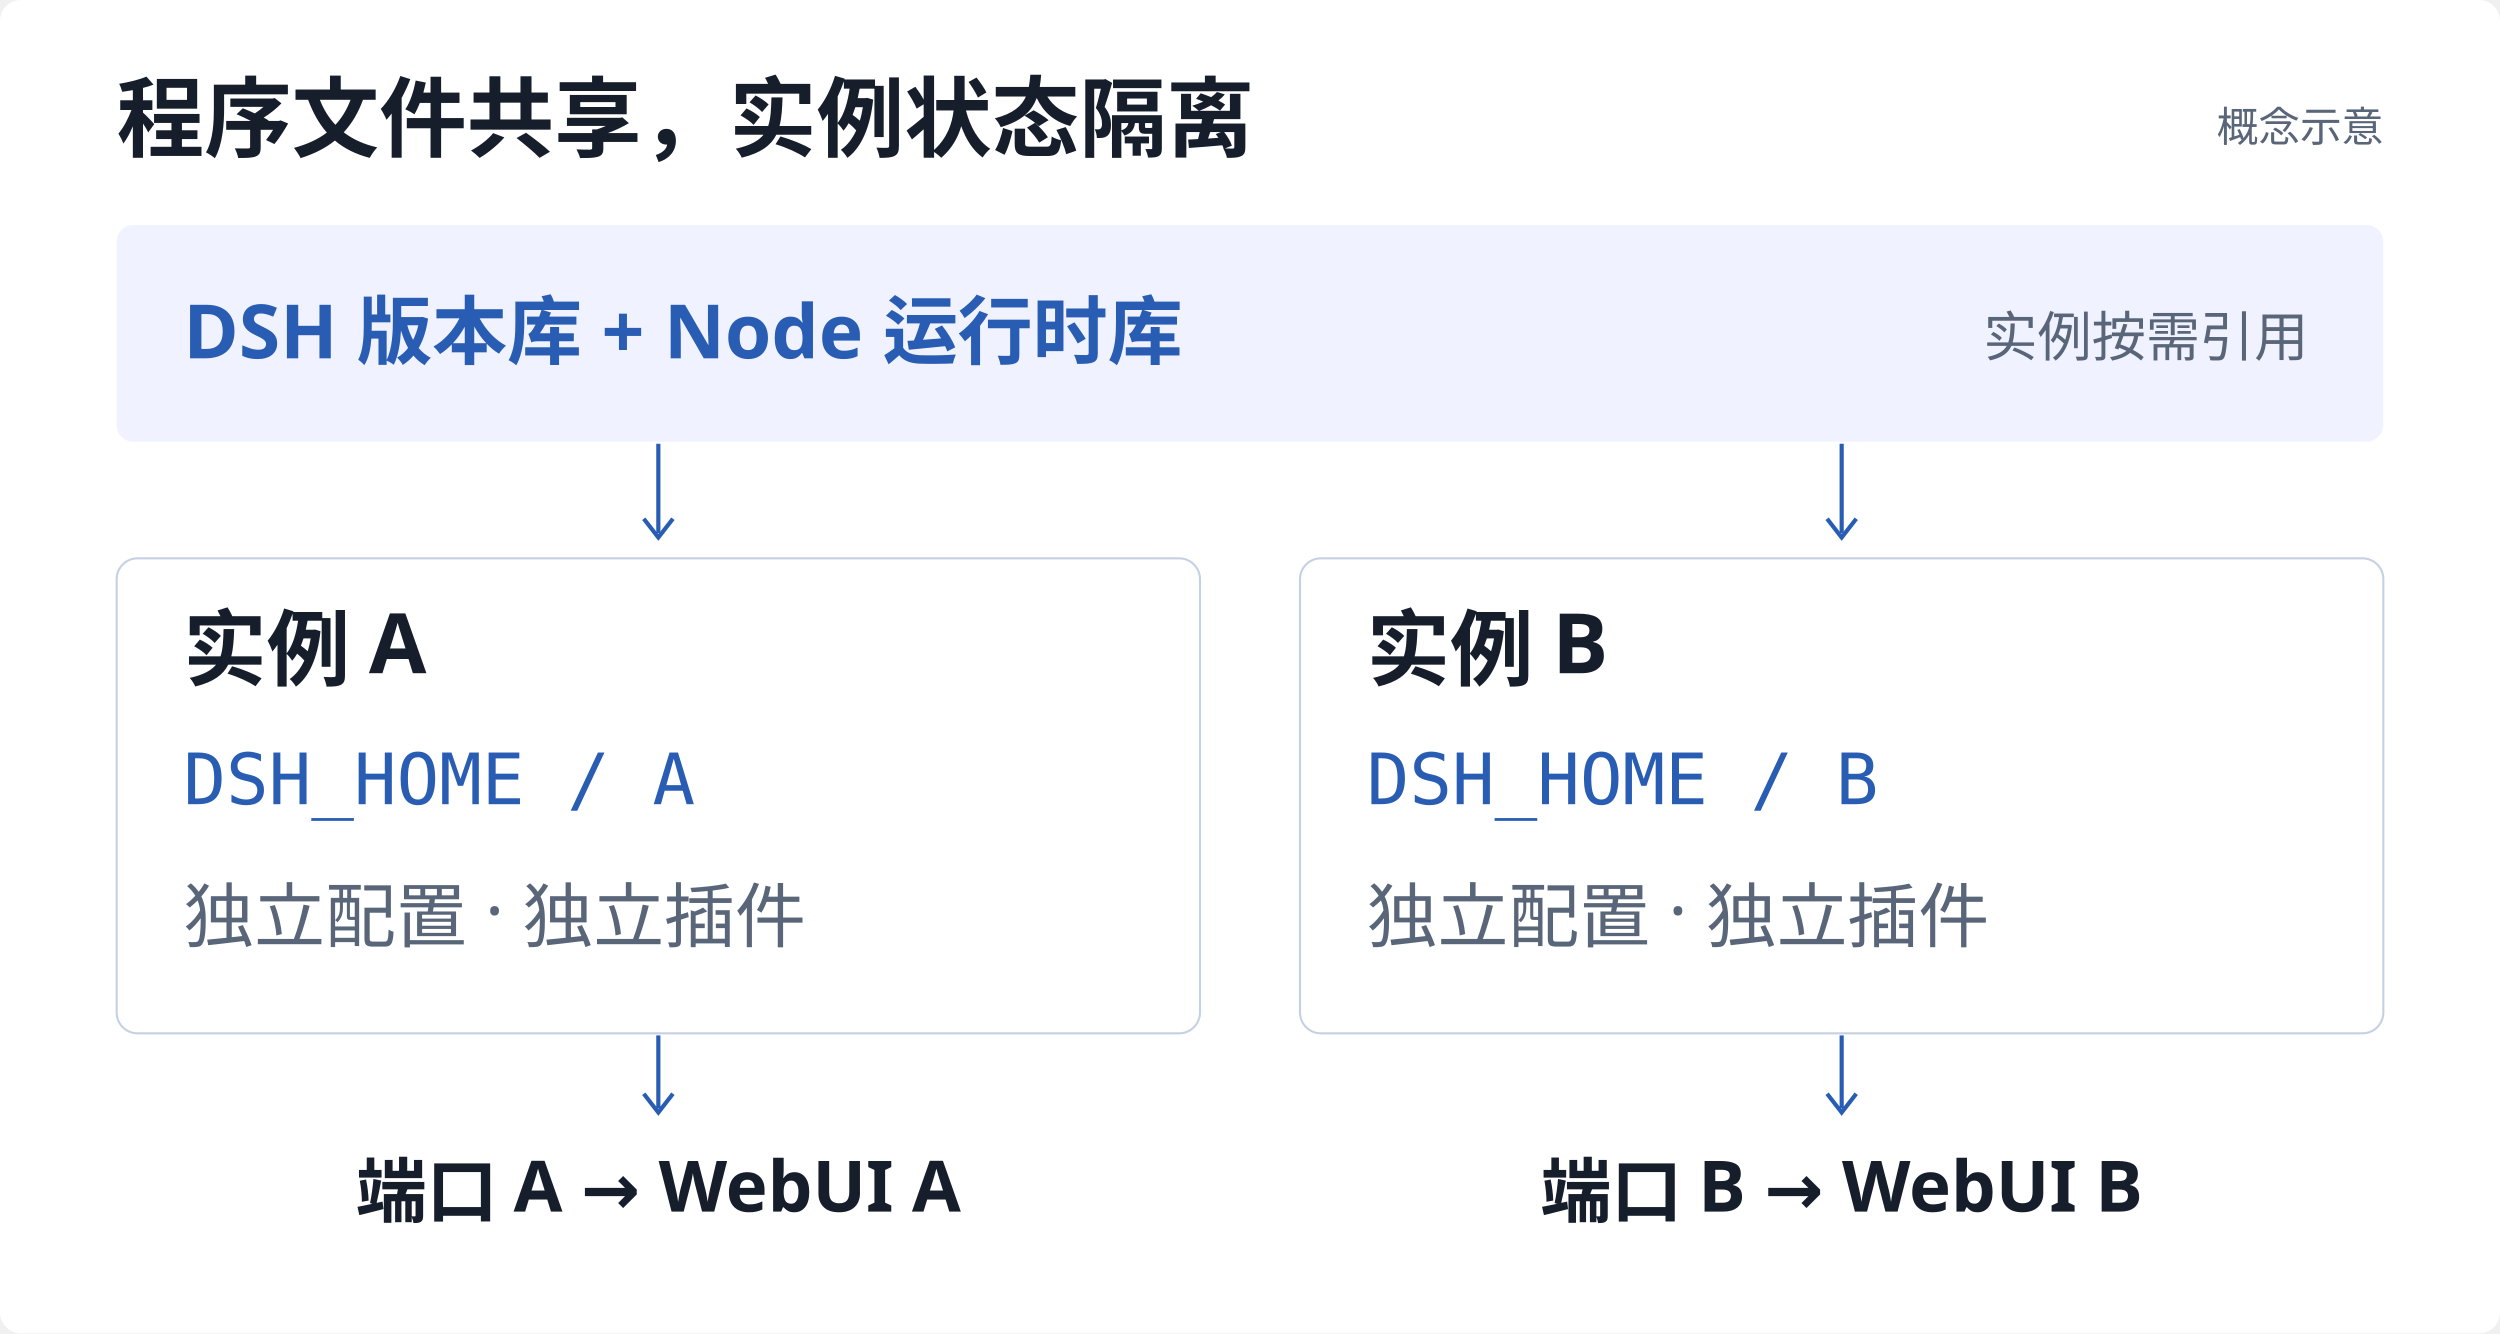
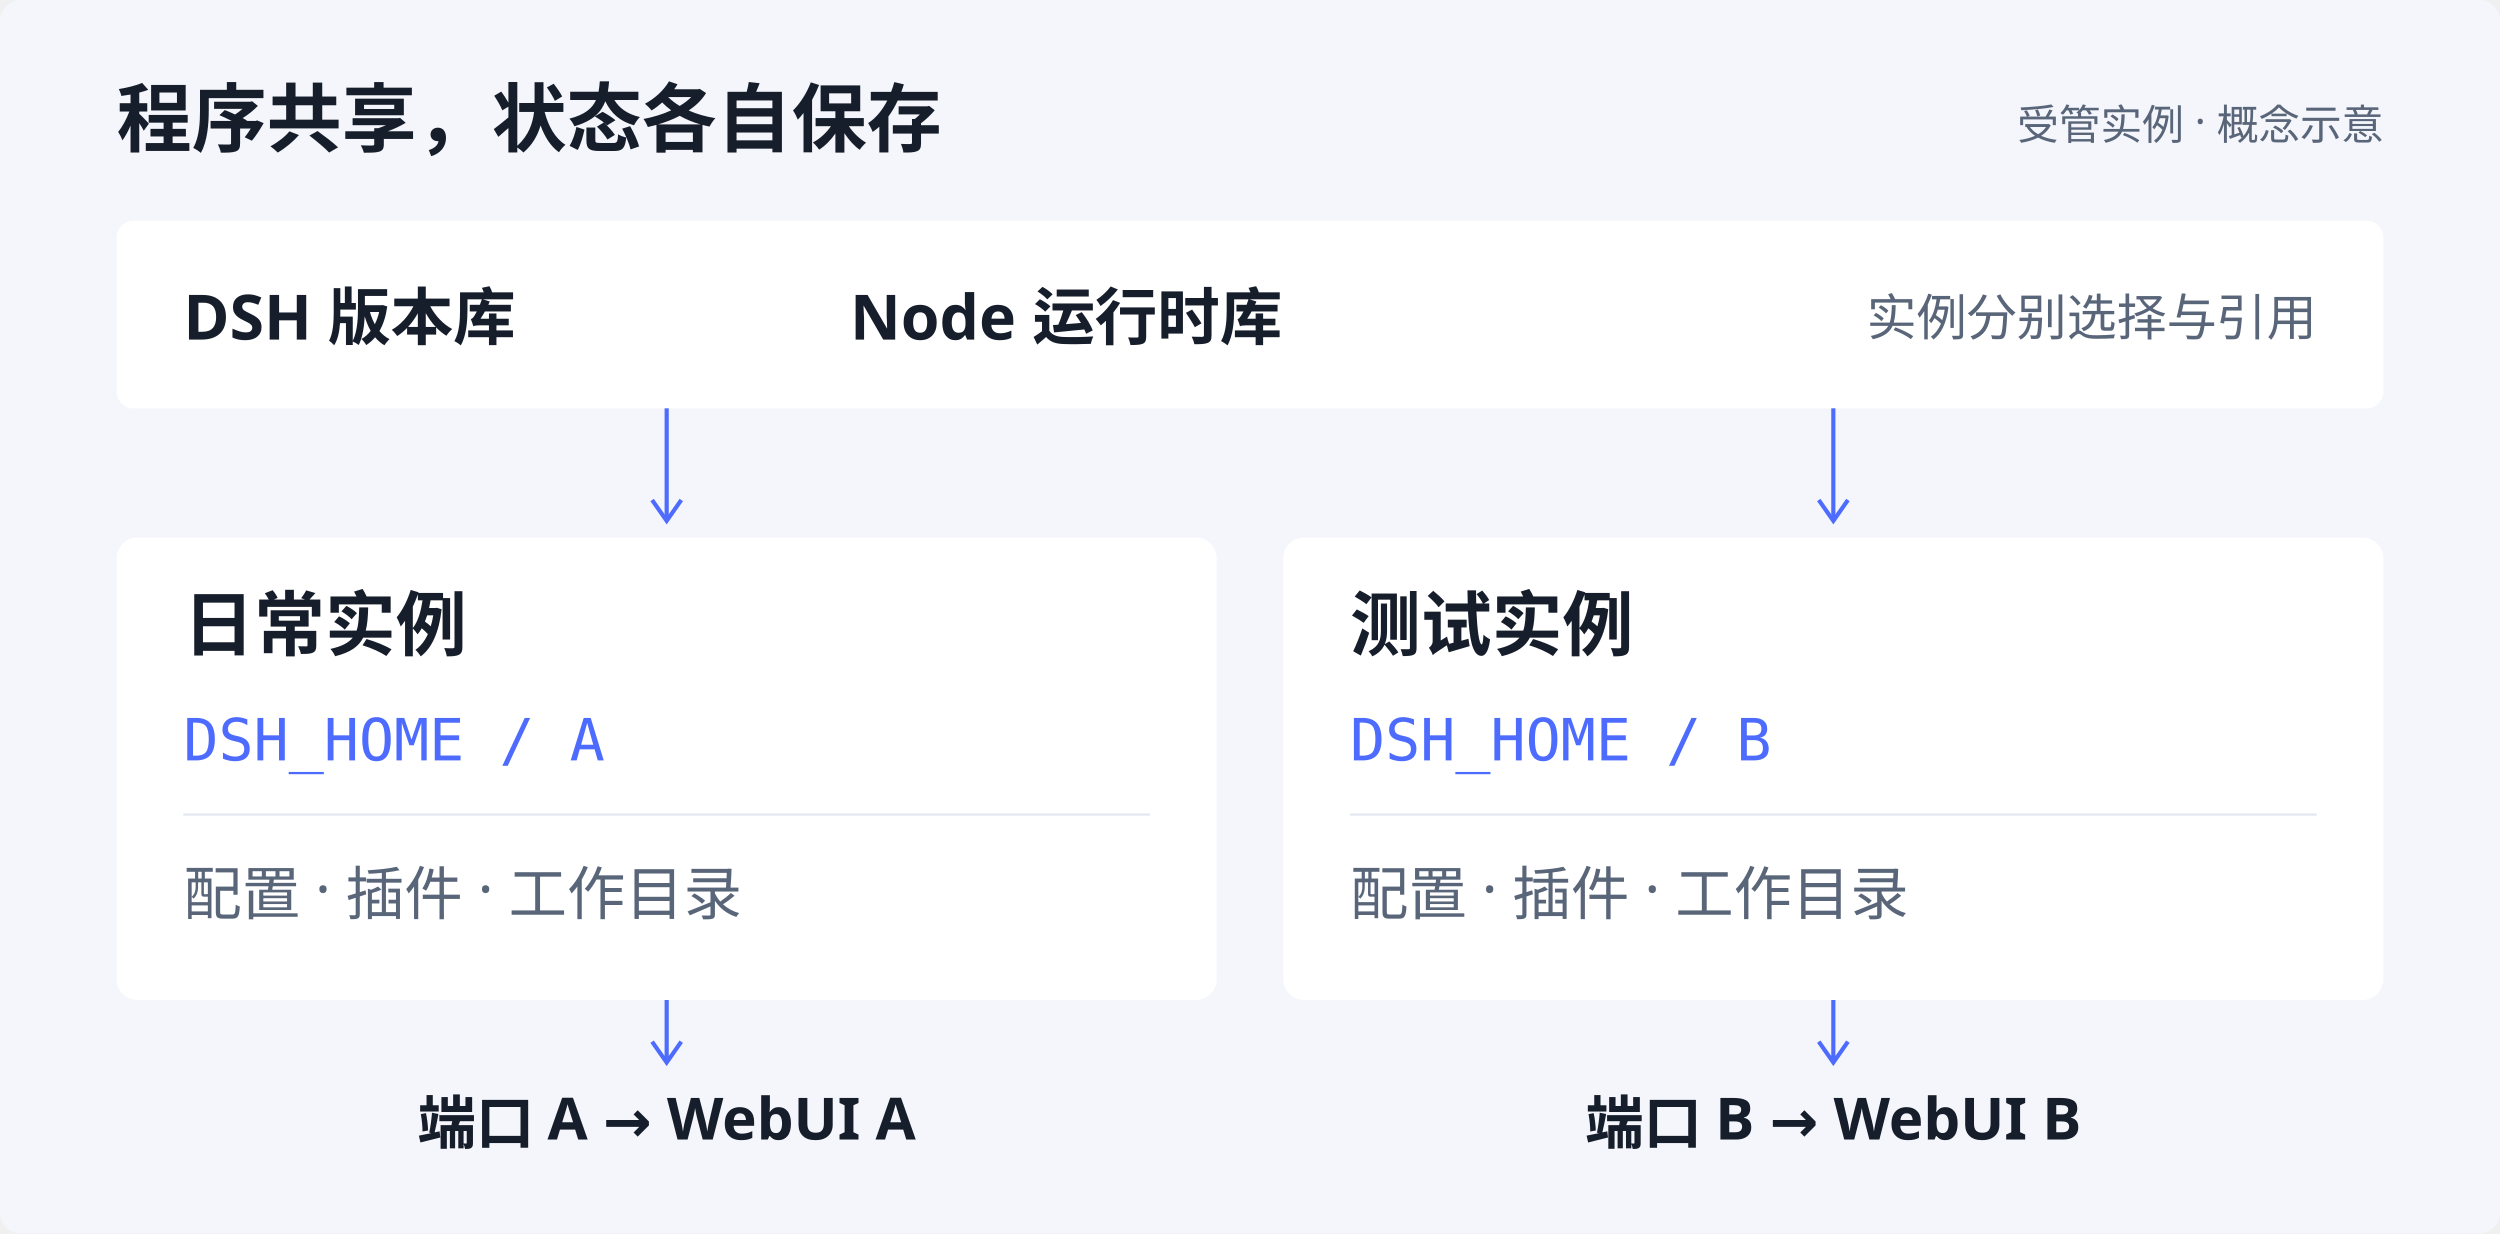
- <svg xmlns="http://www.w3.org/2000/svg" width="1200" height="640" viewBox="0 0 1200 640" role="img" aria-labelledby="title desc">
-   <rect width="1200" height="640" rx="10" fill="#FFFFFF" />
+ <svg xmlns="http://www.w3.org/2000/svg" width="1200" height="592" viewBox="0 0 1200 592" role="img" aria-labelledby="title desc">
+   <rect width="1200" height="592" rx="10" fill="#F4F6FB" />
  <g font-family="Segoe UI, Microsoft YaHei UI, PingFang SC, sans-serif">
-     <text x="56" y="72" font-size="42" font-weight="600" fill="#171E2B">程序文件共享，实例状态隔离</text>
-     <text x="1144" y="68" text-anchor="end" font-size="20" fill="#596579">概念示意</text>
-     <g id="shared-files">
-       <rect x="56" y="108" width="1088" height="104" rx="8" fill="#F0F3FF" />
-       <text x="88" y="172" font-size="36" font-weight="600" fill="#295DB3">DSH 版本库 + Node 运行时库</text>
-       <text x="1108" y="171" text-anchor="end" font-size="26" fill="#596579">实例按需引用</text>
-       <path d="M316 213v43m568-43v43" fill="none" stroke="#295DB3" stroke-width="2" />
-       <path d="m309 249 7 9 7-9m554 0 7 9 7-9" fill="none" stroke="#295DB3" stroke-width="2" />
+     <text x="56" y="70" font-size="36" font-weight="650" fill="#171E2B">程序共享，状态各自保存</text>
+     <text x="1144" y="67" text-anchor="end" font-size="20" fill="#596579">受管实例 · 概念示意</text>
+     <g id="shared-programs">
+       <rect x="56" y="106" width="1088" height="90" rx="8" fill="#FFFFFF" />
+       <text x="88" y="163" font-size="30" font-weight="600" fill="#171E2B">DSH 版本库</text>
+       <text x="408" y="163" font-size="30" font-weight="600" fill="#171E2B">Node 运行时库</text>
+       <text x="1112" y="161" text-anchor="end" font-size="24" fill="#596579">实例分别选择与引用</text>
+       <path d="M320 196v54m560-54v54" fill="none" stroke="#4D6BFE" stroke-width="2" />
+       <path d="m313 240 7 10 7-10 M873 240l7 10 7-10" fill="none" stroke="#4D6BFE" stroke-width="2" />
    </g>
-     <g id="instance-a">
-       <rect x="56" y="268" width="520" height="228" rx="10" fill="#FFFFFF" stroke="#C5D0E2" />
-       <text x="88" y="326" font-size="40" font-weight="600" fill="#171E2B">实例 A</text>
-       <text x="88" y="386" font-family="Consolas, monospace" font-size="34" fill="#295DB3">DSH_HOME / A</text>
-       <text x="88" y="452" font-size="34" fill="#596579">独立配置 · 独立插件</text>
-       <path d="M316 497v35m-7-7 7 9 7-9" fill="none" stroke="#295DB3" stroke-width="2" />
-       <text x="316" y="584" text-anchor="middle" font-size="34" font-weight="600" fill="#171E2B">端口 A → WebUI A</text>
+     <g id="daily-instance">
+       <rect x="56" y="258" width="528" height="222" rx="10" fill="#FFFFFF" />
+       <text x="88" y="312" font-size="34" font-weight="600" fill="#171E2B">日常实例</text>
+       <text x="88" y="365" font-size="28" font-family="Consolas, monospace" fill="#4D6BFE">DSH_HOME / A</text>
+       <path d="M88 391h464" stroke="#E1E6EF" />
+       <text x="88" y="439" font-size="28" fill="#596579">配置 · 插件 · 工作目录</text>
+       <path d="M320 480v30m-7-10 7 10 7-10" fill="none" stroke="#4D6BFE" stroke-width="2" />
+       <text x="320" y="549" text-anchor="middle" font-size="28" font-weight="600" fill="#171E2B">端口 A → WebUI A</text>
    </g>
-     <g id="instance-b">
-       <rect x="624" y="268" width="520" height="228" rx="10" fill="#FFFFFF" stroke="#C5D0E2" />
-       <text x="656" y="326" font-size="40" font-weight="600" fill="#171E2B">实例 B</text>
-       <text x="656" y="386" font-family="Consolas, monospace" font-size="34" fill="#295DB3">DSH_HOME / B</text>
-       <text x="656" y="452" font-size="34" fill="#596579">独立配置 · 独立插件</text>
-       <path d="M884 497v35m-7-7 7 9 7-9" fill="none" stroke="#295DB3" stroke-width="2" />
-       <text x="884" y="584" text-anchor="middle" font-size="34" font-weight="600" fill="#171E2B">端口 B → WebUI B</text>
+     <g id="test-instance">
+       <rect x="616" y="258" width="528" height="222" rx="10" fill="#FFFFFF" />
+       <text x="648" y="312" font-size="34" font-weight="600" fill="#171E2B">测试实例</text>
+       <text x="648" y="365" font-size="28" font-family="Consolas, monospace" fill="#4D6BFE">DSH_HOME / B</text>
+       <path d="M648 391h464" stroke="#E1E6EF" />
+       <text x="648" y="439" font-size="28" fill="#596579">配置 · 插件 · 工作目录</text>
+       <path d="M880 480v30m-7-10 7 10 7-10" fill="none" stroke="#4D6BFE" stroke-width="2" />
+       <text x="880" y="549" text-anchor="middle" font-size="28" font-weight="600" fill="#171E2B">端口 B → WebUI B</text>
    </g>
  </g>
</svg>
